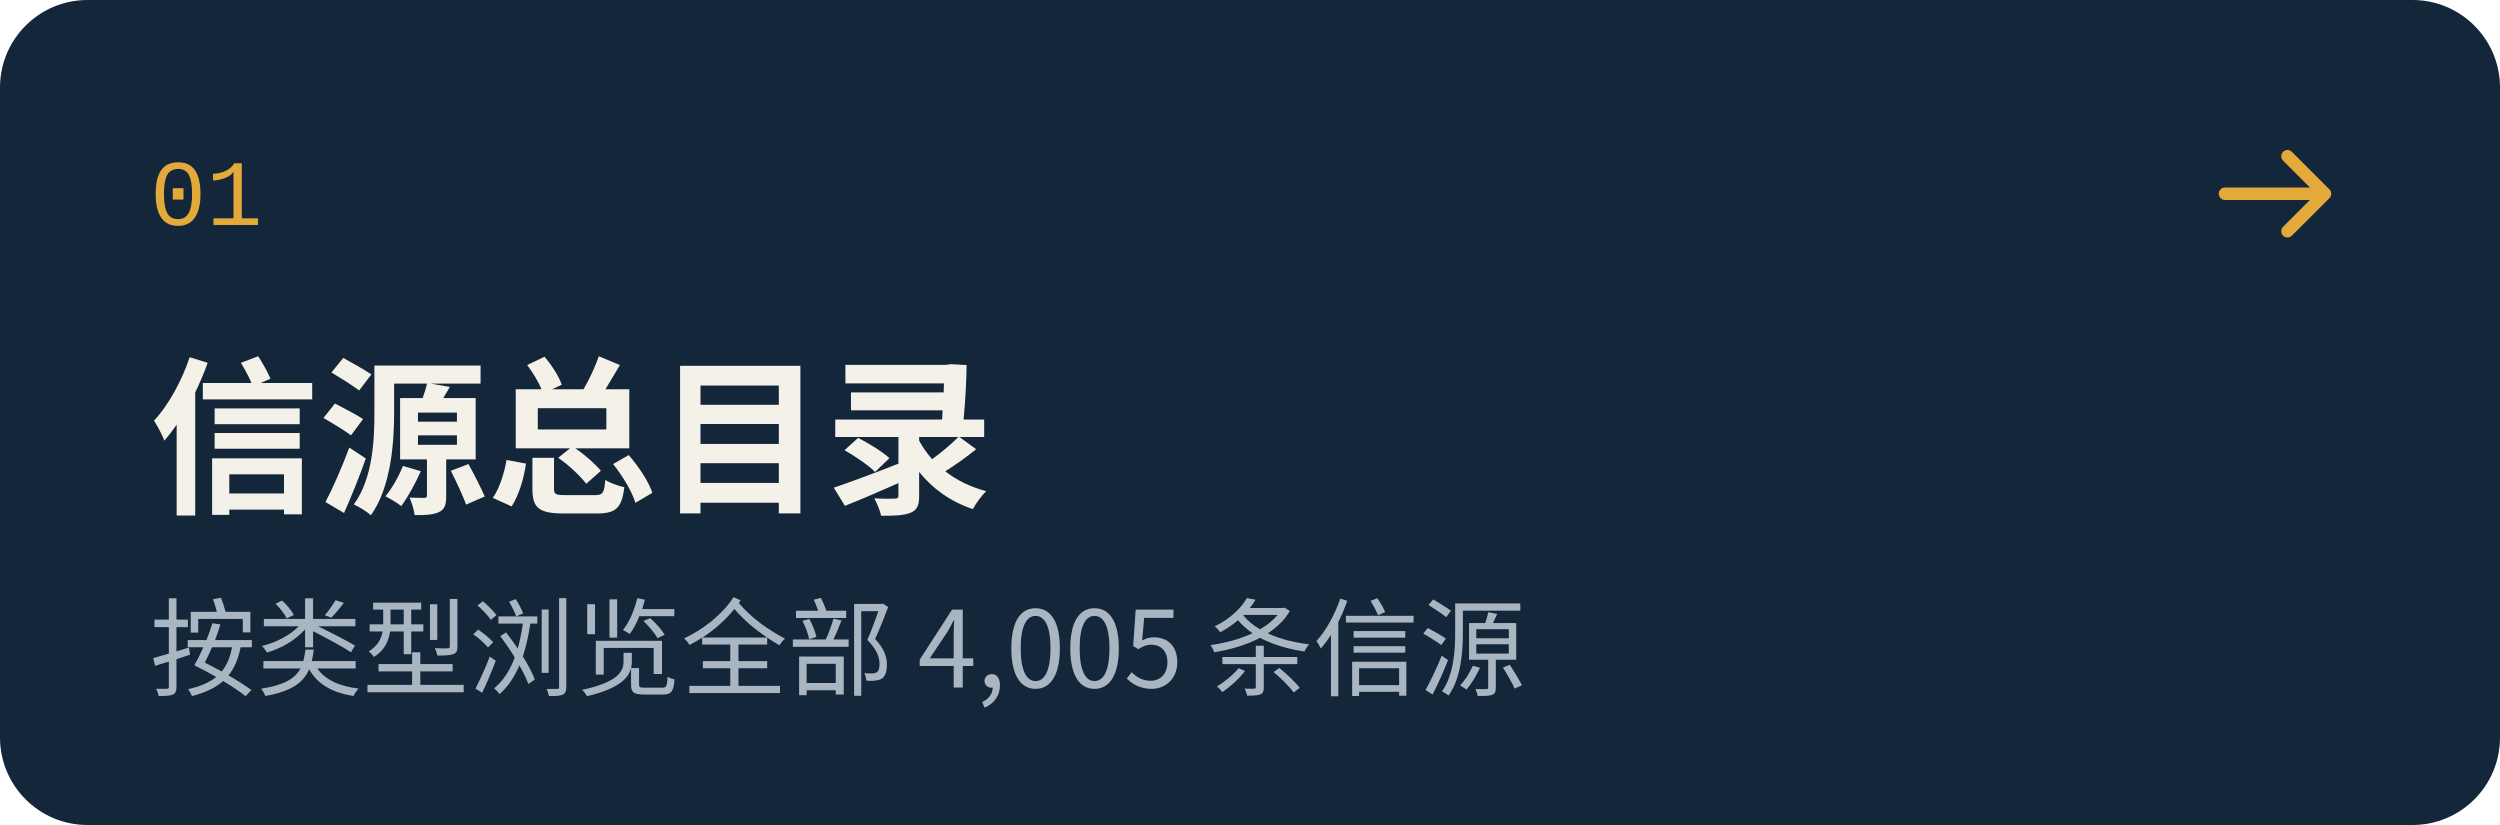
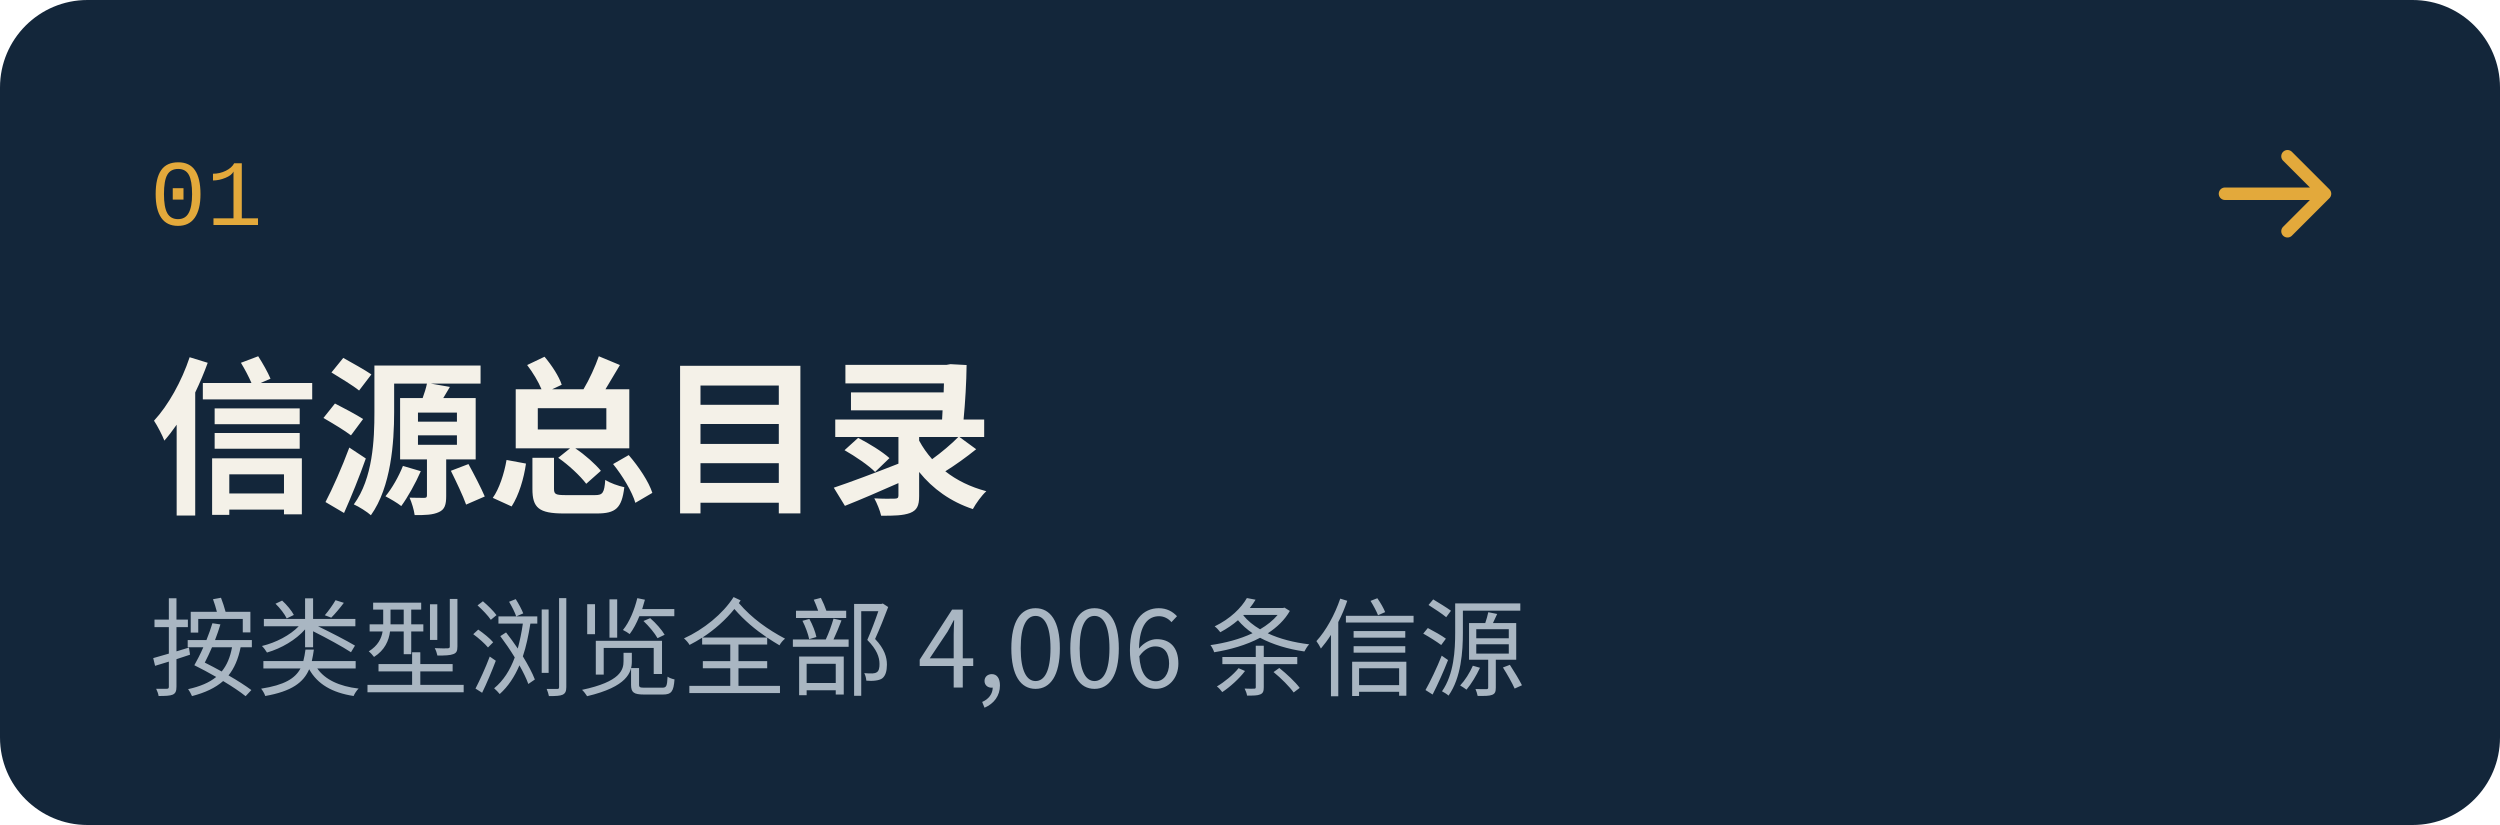
- <svg xmlns="http://www.w3.org/2000/svg" width="400" height="132" viewBox="0 0 400 132" role="img" aria-label="信源总目录：按类型浏览全部 4,005 条信源">
+ <svg xmlns="http://www.w3.org/2000/svg" width="400" height="132" viewBox="0 0 400 132" role="img" aria-label="信源总目录：按类型浏览全部 4,006 条信源">
  <rect width="400" height="132" rx="14" fill="#13263A" />
  <text x="24" y="36" font-family="'SFMono-Regular',Consolas,'Liberation Mono',Menlo,monospace" font-size="15" fill="#E3A93B">01</text>
  <path d="M356 31h16m-6-6 6 6-6 6" fill="none" stroke="#E3A93B" stroke-width="2" stroke-linecap="round" stroke-linejoin="round" />
  <text x="24" y="80" font-family="'PingFang SC','Hiragino Sans GB','Microsoft YaHei','Noto Sans CJK SC','Source Han Sans SC',sans-serif" font-size="27" font-weight="700" fill="#F4F1E8">信源总目录</text>
-   <text x="24" y="110" font-family="'PingFang SC','Hiragino Sans GB','Microsoft YaHei','Noto Sans CJK SC','Source Han Sans SC',sans-serif" font-size="17" fill="#A9B6C2">按类型浏览全部 4,005 条信源</text>
+   <text x="24" y="110" font-family="'PingFang SC','Hiragino Sans GB','Microsoft YaHei','Noto Sans CJK SC','Source Han Sans SC',sans-serif" font-size="17" fill="#A9B6C2">按类型浏览全部 4,006 条信源</text>
</svg>
